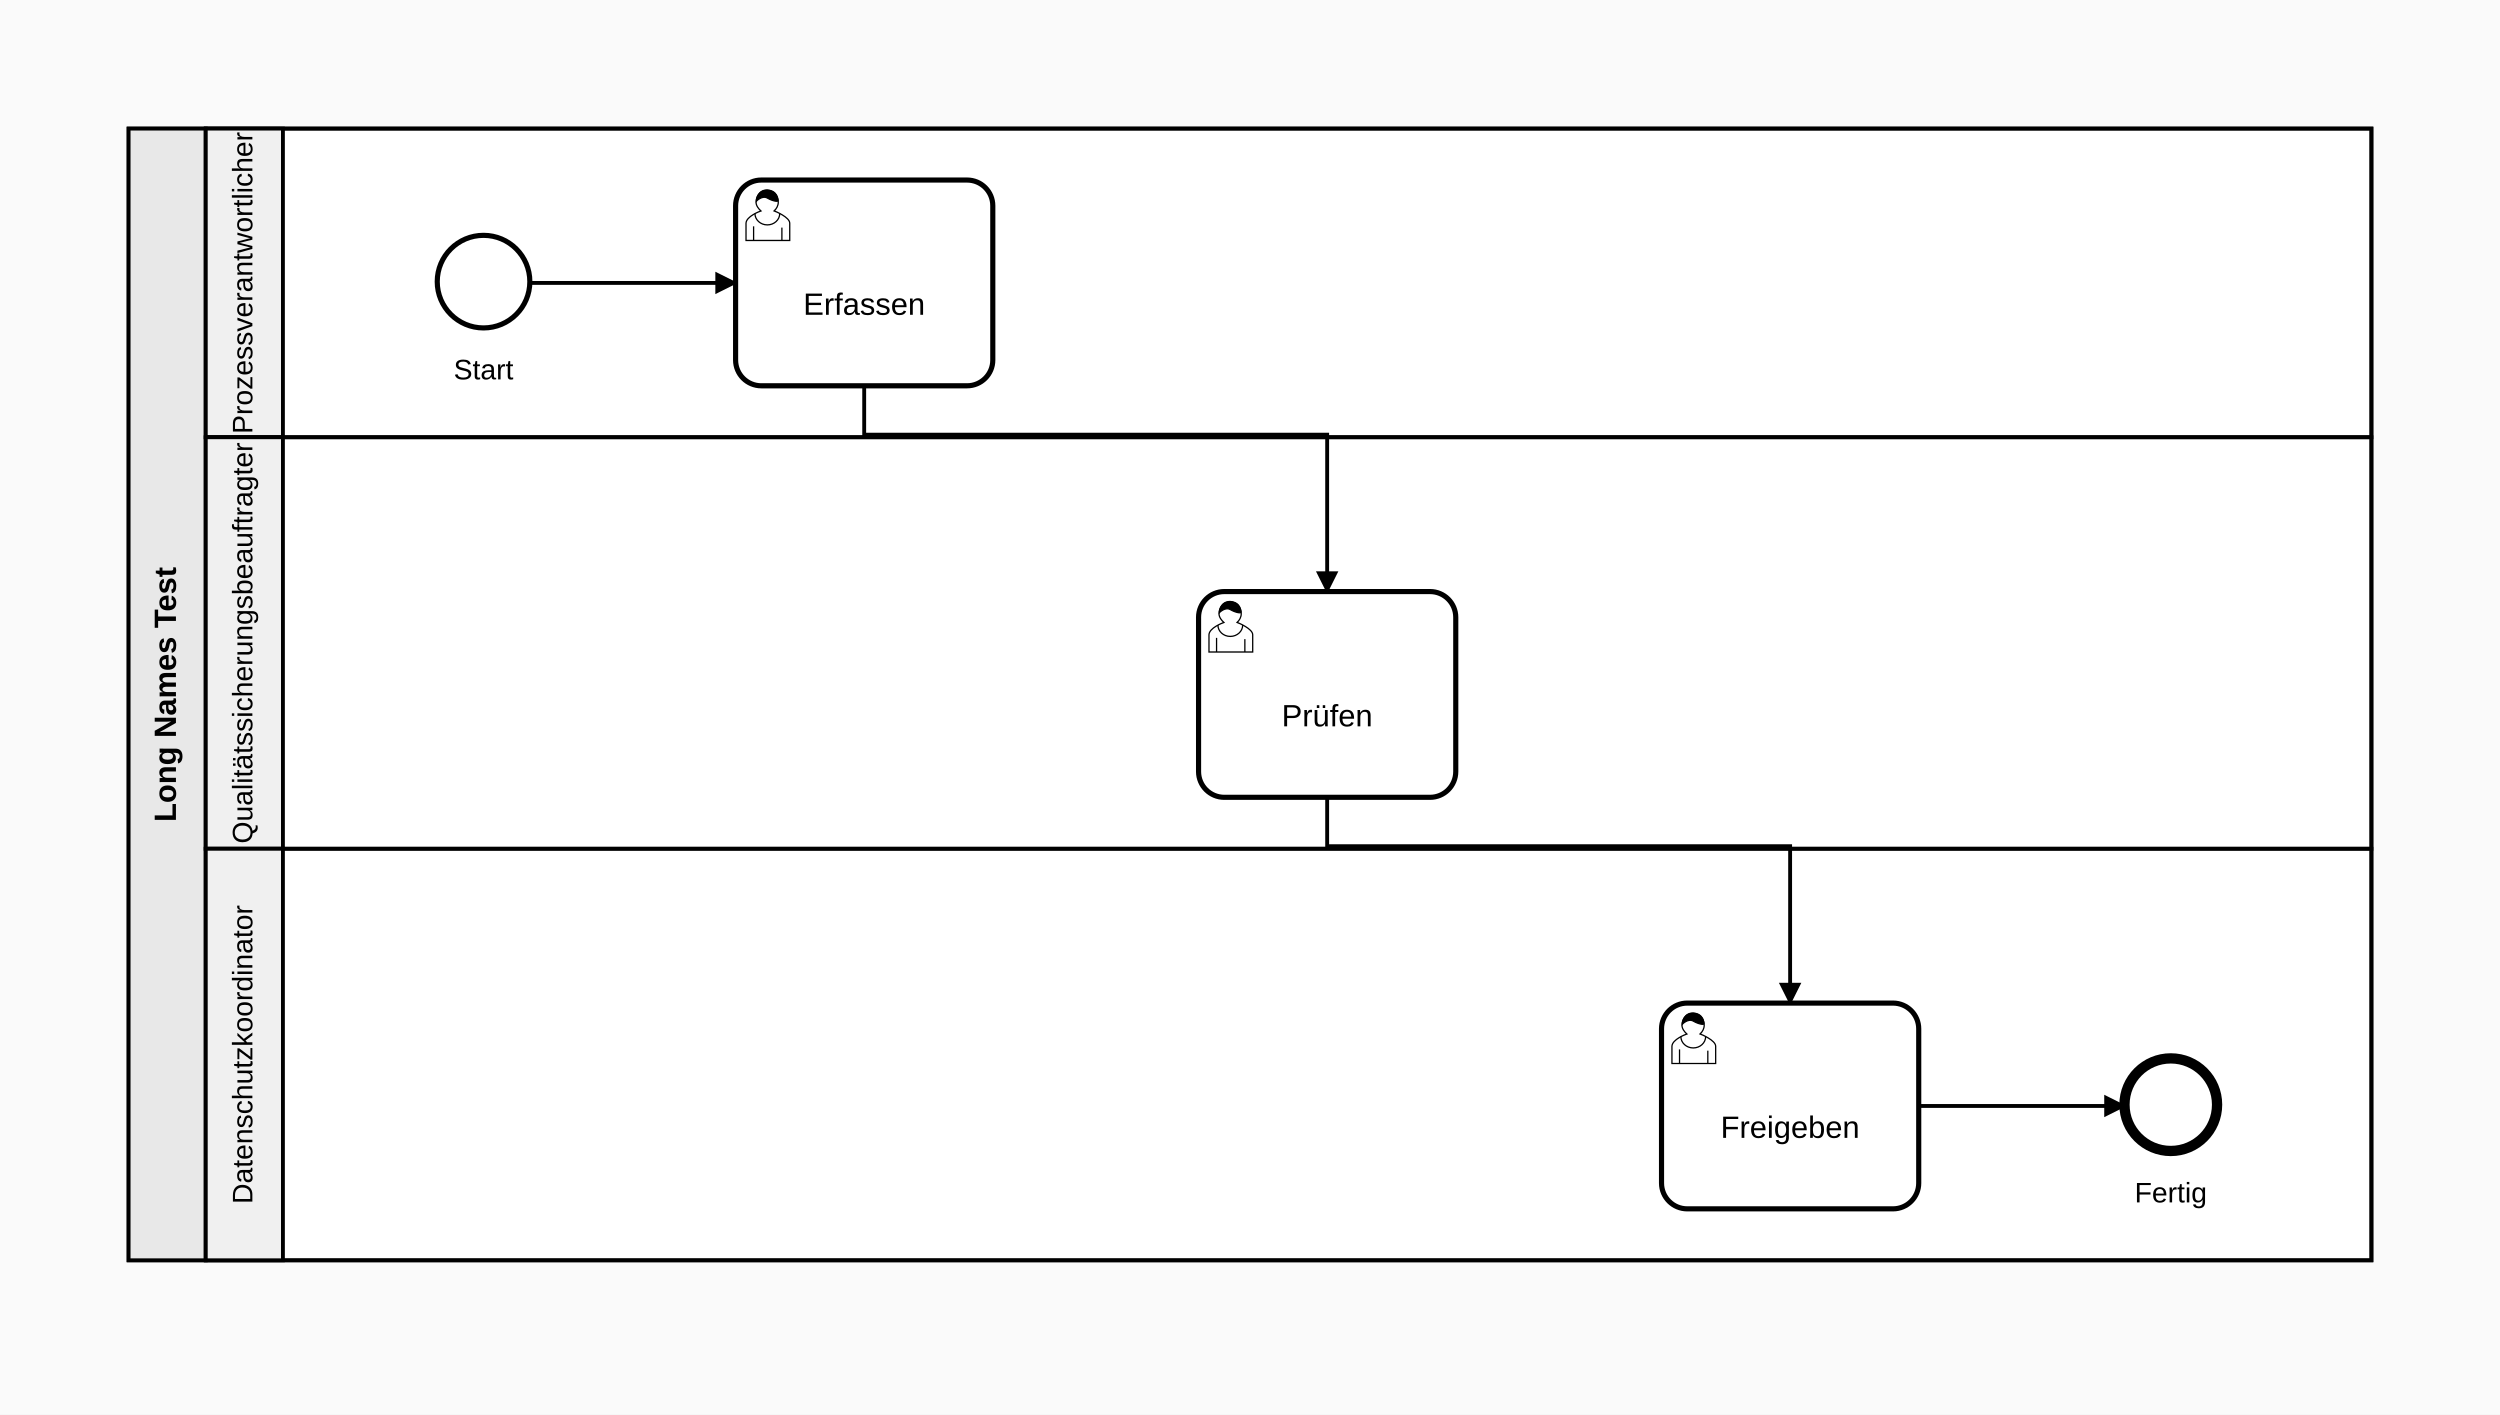
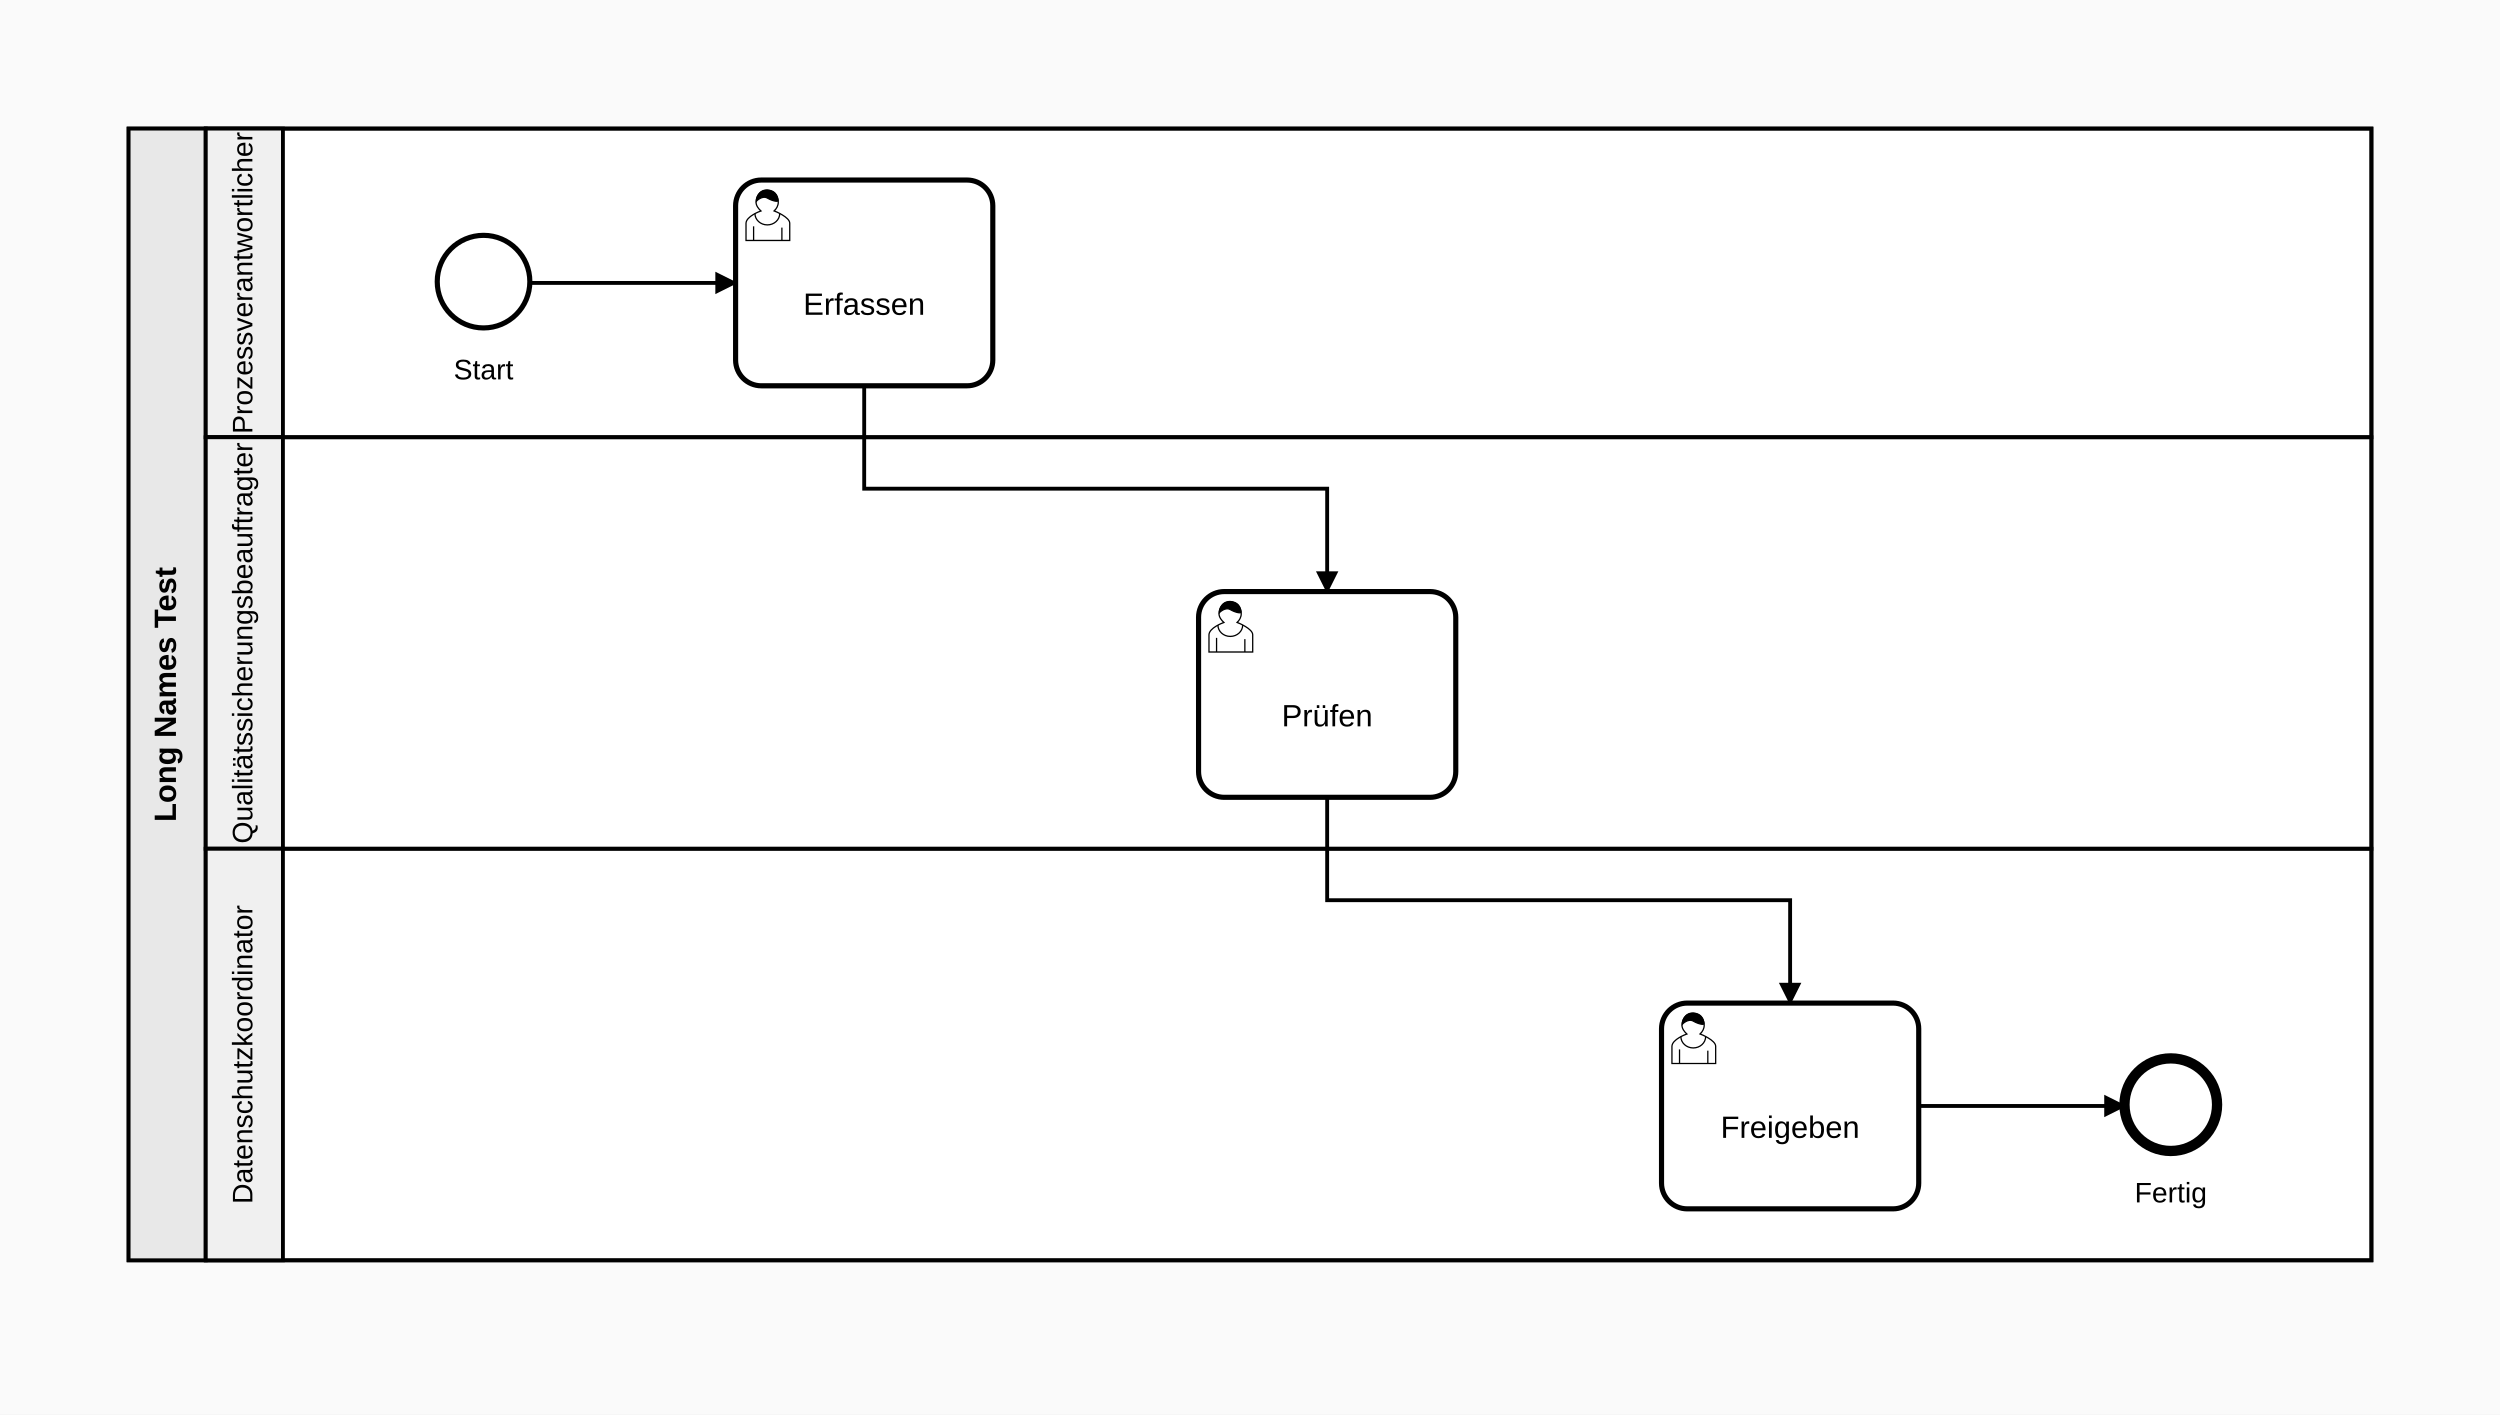
<svg xmlns="http://www.w3.org/2000/svg" width="972" height="550" viewBox="0 0 972 550" font-family="Arial, sans-serif">
  <defs>
    <marker id="seq-end" viewBox="0 0 20 20" refX="11" refY="10" markerWidth="10" markerHeight="10" orient="auto">
      <path d="M 1 5 L 11 10 L 1 15 Z" fill="#000000" stroke="#000000" stroke-width="1" />
    </marker>
    <marker id="seq-default-src" viewBox="0 0 20 20" refX="6" refY="10" markerWidth="10" markerHeight="10" orient="auto">
      <path d="M 6 3 L 10 17" stroke="#000000" stroke-width="1.5" />
    </marker>
    <marker id="seq-conditional-src" viewBox="0 0 20 20" refX="1" refY="10" markerWidth="12" markerHeight="12" orient="auto">
      <path d="M 1 10 L 8 6 L 15 10 L 8 14 Z" fill="#ffffff" stroke="#000000" stroke-width="1" />
    </marker>
    <marker id="msg-start" viewBox="0 0 20 20" refX="6" refY="6" markerWidth="20" markerHeight="20" orient="auto">
      <circle cx="6" cy="6" r="3.5" fill="#ffffff" stroke="#000000" stroke-width="1" />
    </marker>
    <marker id="msg-end" viewBox="0 0 20 20" refX="8.5" refY="5" markerWidth="20" markerHeight="20" orient="auto">
      <path d="m 1 5 l 0 -3 l 7 3 l -7 3 z" fill="#ffffff" stroke="#000000" stroke-width="1" stroke-linecap="butt" />
    </marker>
    <marker id="assoc-end" viewBox="0 0 20 20" refX="11" refY="10" markerWidth="10" markerHeight="10" orient="auto">
      <path d="M 1 5 L 11 10 L 1 15" fill="none" stroke="#000000" stroke-width="1.5" />
    </marker>
  </defs>
  <rect width="972" height="550" fill="#fafafa" />
  <rect x="50" y="50" width="872" height="440" fill="#ffffff" stroke="#000000" stroke-width="1.5" />
  <rect x="50" y="50" width="30" height="440" fill="#e8e8e8" stroke="#000000" stroke-width="1.5" />
  <text x="65" y="270" text-anchor="middle" dominant-baseline="middle" font-size="12" font-weight="bold" fill="#000000" transform="rotate(-90,65,270)">Long Names Test</text>
  <rect x="80" y="50" width="842" height="120" fill="#ffffff" fill-opacity="0.25" stroke="#000000" stroke-width="1.5" />
  <rect x="80" y="50" width="30" height="120" fill="#f0f0f0" stroke="#000000" stroke-width="1.5" />
  <text x="95" y="110" text-anchor="middle" dominant-baseline="middle" font-size="11" fill="#000000" transform="rotate(-90,95,110)">Prozessverantwortlicher</text>
  <rect x="80" y="170" width="842" height="160" fill="#ffffff" fill-opacity="0.25" stroke="#000000" stroke-width="1.5" />
  <rect x="80" y="170" width="30" height="160" fill="#f0f0f0" stroke="#000000" stroke-width="1.5" />
  <text x="95" y="250" text-anchor="middle" dominant-baseline="middle" font-size="11" fill="#000000" transform="rotate(-90,95,250)">Qualitätssicherungsbeauftragter</text>
  <rect x="80" y="330" width="842" height="160" fill="#ffffff" fill-opacity="0.25" stroke="#000000" stroke-width="1.5" />
  <rect x="80" y="330" width="30" height="160" fill="#f0f0f0" stroke="#000000" stroke-width="1.5" />
  <text x="95" y="410" text-anchor="middle" dominant-baseline="middle" font-size="11" fill="#000000" transform="rotate(-90,95,410)">Datenschutzkoordinator</text>
  <path d="M 206 110 L 286 110" stroke="#000000" stroke-width="1.5" fill="none" marker-end="url(#seq-end)" />
-   <path d="M 336 150 L 336 169 L 516 169 L 516 230" stroke="#000000" stroke-width="1.5" fill="none" marker-end="url(#seq-end)" />
-   <path d="M 516 310 L 516 329 L 696 329 L 696 390" stroke="#000000" stroke-width="1.5" fill="none" marker-end="url(#seq-end)" />
+   <path d="M 336 150 L 336 190 L 516 190 L 516 230" stroke="#000000" stroke-width="1.5" fill="none" marker-end="url(#seq-end)" />
+   <path d="M 516 310 L 516 350 L 696 350 L 696 390" stroke="#000000" stroke-width="1.5" fill="none" marker-end="url(#seq-end)" />
  <path d="M 746 430 L 826 430" stroke="#000000" stroke-width="1.5" fill="none" marker-end="url(#seq-end)" />
  <circle cx="188" cy="109.5" r="18" fill="#ffffff" fill-opacity="0.95" stroke="#000000" stroke-width="2" />
  <text x="188" y="147.5" text-anchor="middle" font-size="11" fill="#000000">Start</text>
  <rect x="286" y="70" width="100" height="80" rx="10" ry="10" fill="#ffffff" fill-opacity="0.95" stroke="#000000" stroke-width="2" />
  <g>
    <path d="m 301,82 c 0.909,-0.845 1.594,-2.049 1.594,-3.385 0,-2.554 -1.805,-4.622 -4.357,-4.622 -2.552,0 -4.288,2.068 -4.288,4.622 0,1.348 0.974,2.562 1.896,3.405 -0.529,0.187 -5.669,2.097 -5.794,4.756 v 6.718 h 17 v -6.718 c 0,-2.298 -5.528,-4.595 -6.051,-4.776 z m -8,6 l 0,5.5 m 11,0 l 0,-5" fill="#ffffff" stroke="#000000" stroke-width="0.5" />
    <path d="m 303.162,83.009 c 0,2.447 -2.158,4.431 -4.821,4.431 -2.665,0 -4.822,-1.981 -4.822,-4.431" fill="none" stroke="#000000" stroke-width="0.5" />
    <path d="m 294.1,78.2 c 0,0 2.251,-2.358 4.274,-1.177 2.024,1.181 4.221,1.537 4.124,0.965 -0.098,-0.57 -0.117,-3.791 -4.191,-4.136 -3.575,0.001 -4.208,3.367 -4.207,4.348 z" fill="#000000" stroke="#000000" stroke-width="0.5" />
  </g>
  <text x="336" y="119" text-anchor="middle" dominant-baseline="middle" font-size="12" fill="#000000">Erfassen</text>
  <rect x="466" y="230" width="100" height="80" rx="10" ry="10" fill="#ffffff" fill-opacity="0.95" stroke="#000000" stroke-width="2" />
  <g>
    <path d="m 481,242 c 0.909,-0.845 1.594,-2.049 1.594,-3.385 0,-2.554 -1.805,-4.622 -4.357,-4.622 -2.552,0 -4.288,2.068 -4.288,4.622 0,1.348 0.974,2.562 1.896,3.405 -0.529,0.187 -5.669,2.097 -5.794,4.756 v 6.718 h 17 v -6.718 c 0,-2.298 -5.528,-4.595 -6.051,-4.776 z m -8,6 l 0,5.5 m 11,0 l 0,-5" fill="#ffffff" stroke="#000000" stroke-width="0.5" />
    <path d="m 483.162,243.009 c 0,2.447 -2.158,4.431 -4.821,4.431 -2.665,0 -4.822,-1.981 -4.822,-4.431" fill="none" stroke="#000000" stroke-width="0.5" />
    <path d="m 474.1,238.2 c 0,0 2.251,-2.358 4.274,-1.177 2.024,1.181 4.221,1.537 4.124,0.965 -0.098,-0.57 -0.117,-3.791 -4.191,-4.136 -3.575,0.001 -4.208,3.367 -4.207,4.348 z" fill="#000000" stroke="#000000" stroke-width="0.5" />
  </g>
  <text x="516" y="279" text-anchor="middle" dominant-baseline="middle" font-size="12" fill="#000000">Prüfen</text>
  <rect x="646" y="390" width="100" height="80" rx="10" ry="10" fill="#ffffff" fill-opacity="0.95" stroke="#000000" stroke-width="2" />
  <g>
    <path d="m 661,402 c 0.909,-0.845 1.594,-2.049 1.594,-3.385 0,-2.554 -1.805,-4.622 -4.357,-4.622 -2.552,0 -4.288,2.068 -4.288,4.622 0,1.348 0.974,2.562 1.896,3.405 -0.529,0.187 -5.669,2.097 -5.794,4.756 v 6.718 h 17 v -6.718 c 0,-2.298 -5.528,-4.595 -6.051,-4.776 z m -8,6 l 0,5.5 m 11,0 l 0,-5" fill="#ffffff" stroke="#000000" stroke-width="0.5" />
    <path d="m 663.162,403.009 c 0,2.447 -2.158,4.431 -4.821,4.431 -2.665,0 -4.822,-1.981 -4.822,-4.431" fill="none" stroke="#000000" stroke-width="0.5" />
    <path d="m 654.1,398.2 c 0,0 2.251,-2.358 4.274,-1.177 2.024,1.181 4.221,1.537 4.124,0.965 -0.098,-0.57 -0.117,-3.791 -4.191,-4.136 -3.575,0.001 -4.208,3.367 -4.207,4.348 z" fill="#000000" stroke="#000000" stroke-width="0.5" />
  </g>
  <text x="696" y="439" text-anchor="middle" dominant-baseline="middle" font-size="12" fill="#000000">Freigeben</text>
  <circle cx="844" cy="429.5" r="18" fill="#ffffff" fill-opacity="0.95" stroke="#000000" stroke-width="4" />
  <text x="844" y="467.5" text-anchor="middle" font-size="11" fill="#000000">Fertig</text>
</svg>
